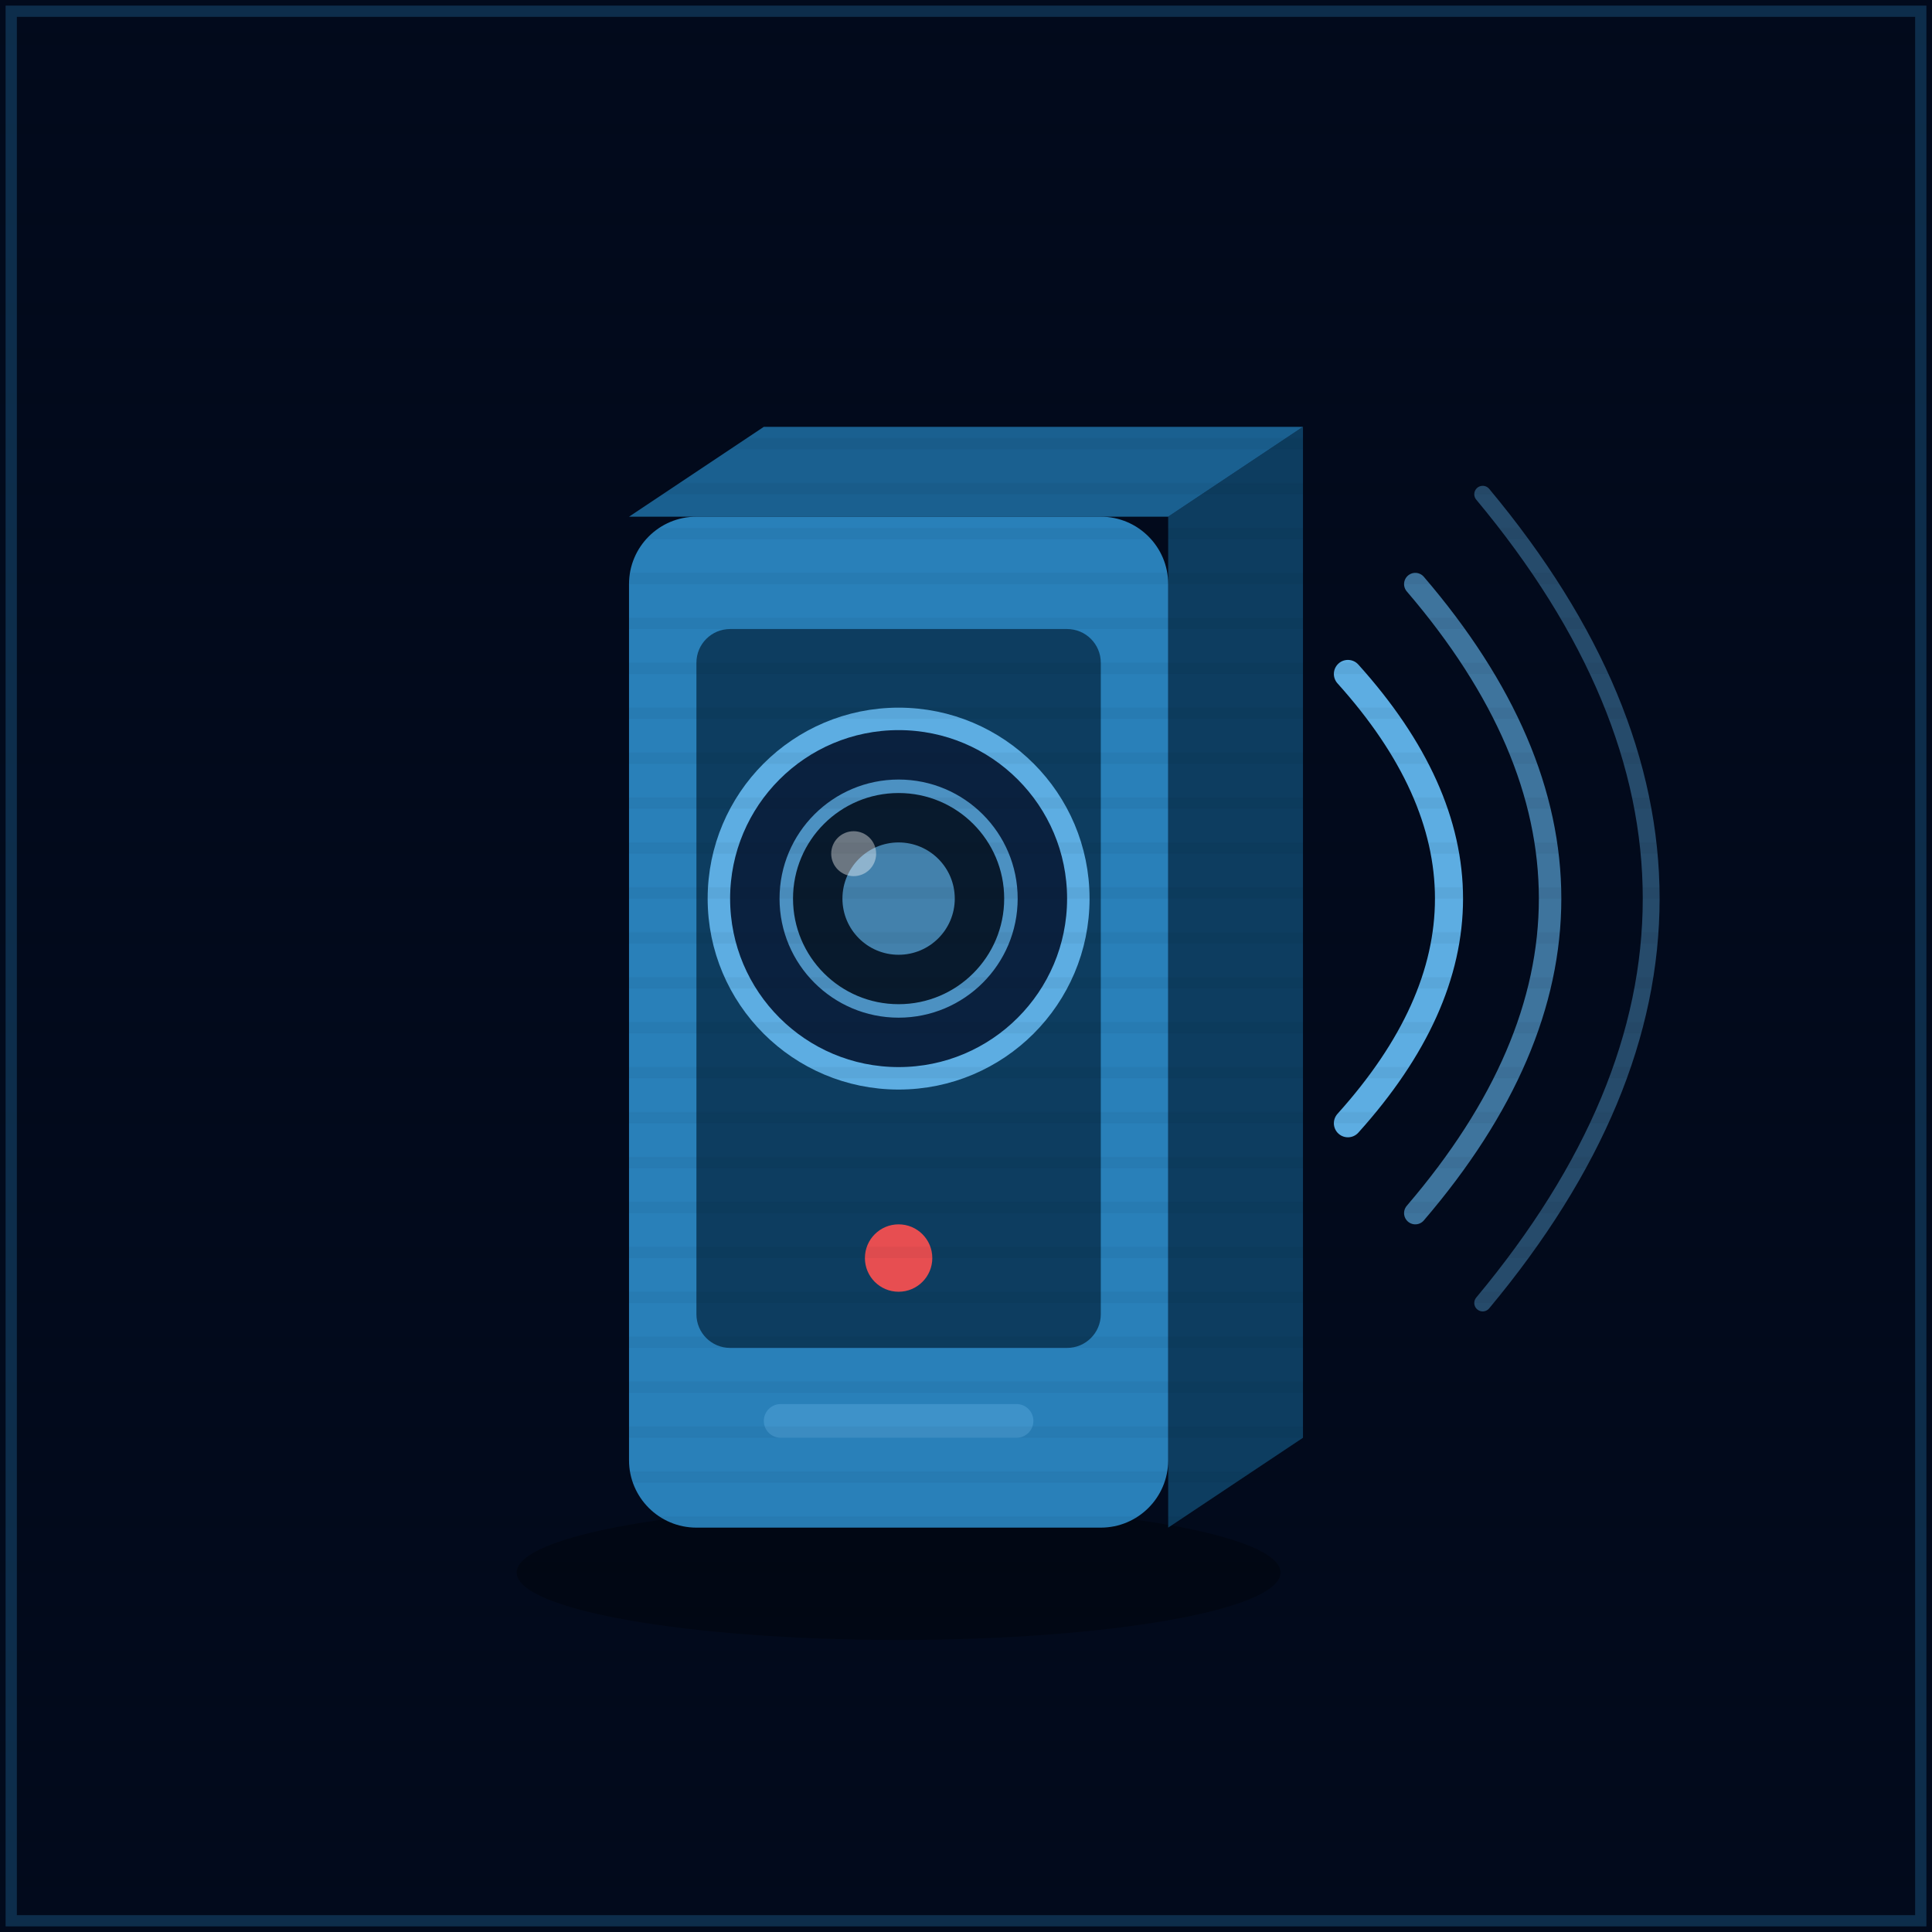
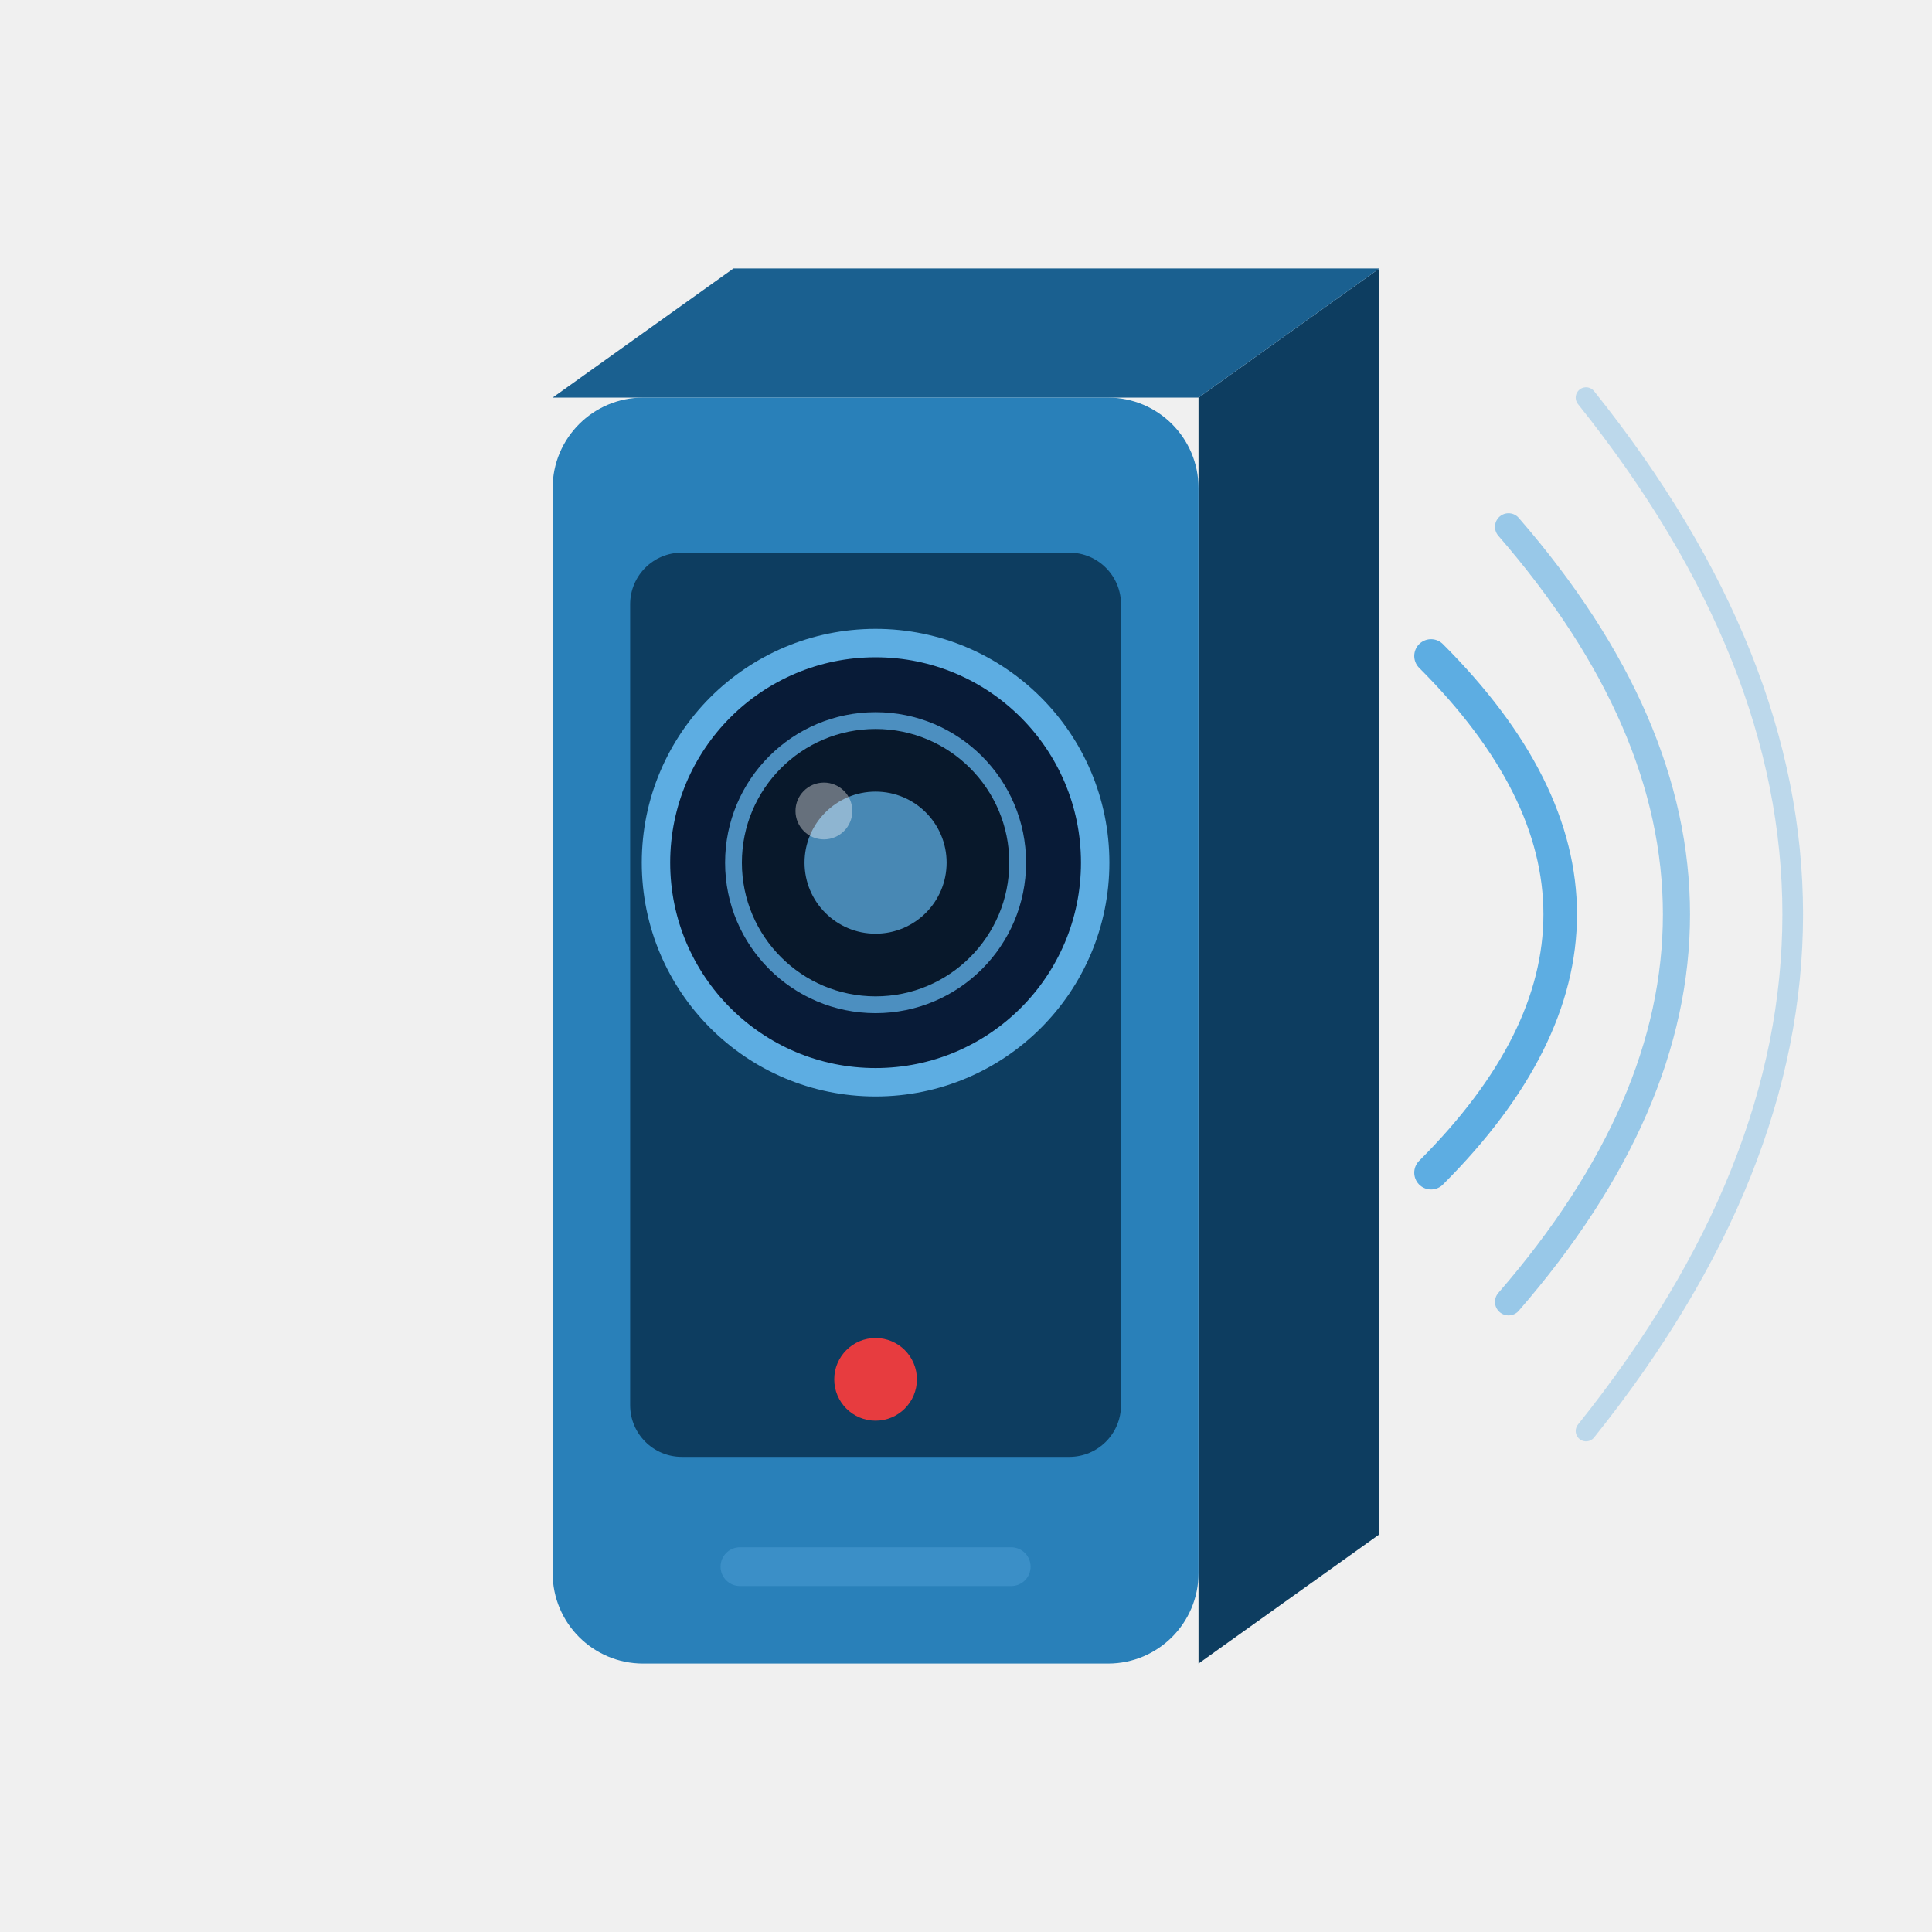
<svg xmlns="http://www.w3.org/2000/svg" viewBox="0 0 172 172" width="172" height="172">
-   <defs>
-     <pattern id="sc" x="0" y="0" width="1" height="4" patternUnits="userSpaceOnUse">
-       <rect x="0" y="3" width="172" height="1" fill="rgba(0,0,0,0.08)" />
-     </pattern>
-   </defs>
-   <rect width="172" height="172" fill="#020a1c" />
-   <ellipse cx="80" cy="140" rx="34" ry="6" fill="rgba(0,0,0,0.3)" />
-   <path d="M104,46 L116,38 L116,128 L104,136 Z" fill="#0d3d60" />
-   <path d="M56,46 L68,38 L116,38 L104,46 Z" fill="#1a6090" />
-   <rect x="56" y="46" width="48" height="90" rx="6" fill="#2980b9" />
-   <rect x="62" y="56" width="36" height="64" rx="3" fill="#0d3d60" />
-   <circle cx="80" cy="80" r="16" fill="rgba(10,30,60,0.9)" stroke="#5dade2" stroke-width="2" />
-   <circle cx="80" cy="80" r="10" fill="#081828" stroke="#5dade2" stroke-width="1.2" opacity="0.8" />
-   <circle cx="80" cy="80" r="5" fill="#5dade2" opacity="0.7" />
-   <circle cx="76" cy="76" r="2" fill="white" opacity="0.4" />
-   <path d="M120,60 Q138,80 120,100" fill="none" stroke="#5dade2" stroke-width="2.5" stroke-linecap="round" />
-   <path d="M126,52 Q150,80 126,108" fill="none" stroke="#5dade2" stroke-width="2" stroke-linecap="round" opacity="0.65" />
-   <path d="M132,44 Q162,80 132,116" fill="none" stroke="#5dade2" stroke-width="1.5" stroke-linecap="round" opacity="0.4" />
-   <circle cx="80" cy="112" r="3" fill="rgba(255,80,80,0.9)" />
-   <rect x="68" y="125" width="24" height="3" rx="1.5" fill="#5dade2" opacity="0.4" />
-   <rect width="172" height="172" fill="url(#sc)" opacity="0.5" />
-   <rect x="1" y="1" width="170" height="170" fill="none" stroke="#2980b9" stroke-width="1" opacity="0.3" />
+   <g transform="translate(86,86) scale(1.15) translate(-86,-86)">
+     <path d="M104,42 L118,32 L118,130 L104,140 Z" fill="#0d3d60" />
+     <path d="M54,42 L68,32 L118,32 L104,42 Z" fill="#1a6090" />
+     <rect x="54" y="42" width="50" height="98" rx="7" fill="#2980b9" />
+     <rect x="60" y="54" width="38" height="70" rx="4" fill="#0d3d60" />
+     <circle cx="79" cy="78" r="17" fill="rgba(8,24,52,0.9)" stroke="#5dade2" stroke-width="2.2" />
+     <circle cx="79" cy="78" r="11" fill="#081828" stroke="#5dade2" stroke-width="1.3" opacity="0.8" />
+     <circle cx="79" cy="78" r="5.5" fill="#5dade2" opacity="0.75" />
+     <circle cx="75" cy="74" r="2.2" fill="white" opacity="0.38" />
+     <circle cx="79" cy="118" r="3.2" fill="rgba(255,60,60,0.9)" />
+     <rect x="67" y="131" width="24" height="3" rx="1.5" fill="#5dade2" opacity="0.35" />
+     <path d="M122,62 Q142,82 122,102" fill="none" stroke="#5dade2" stroke-width="2.6" stroke-linecap="round" />
+     <path d="M128,52 Q154,82 128,112" fill="none" stroke="#5dade2" stroke-width="2.1" stroke-linecap="round" opacity="0.6" />
+     <path d="M134,42 Q166,82 134,122" fill="none" stroke="#5dade2" stroke-width="1.6" stroke-linecap="round" opacity="0.35" />
+   </g>
</svg>
